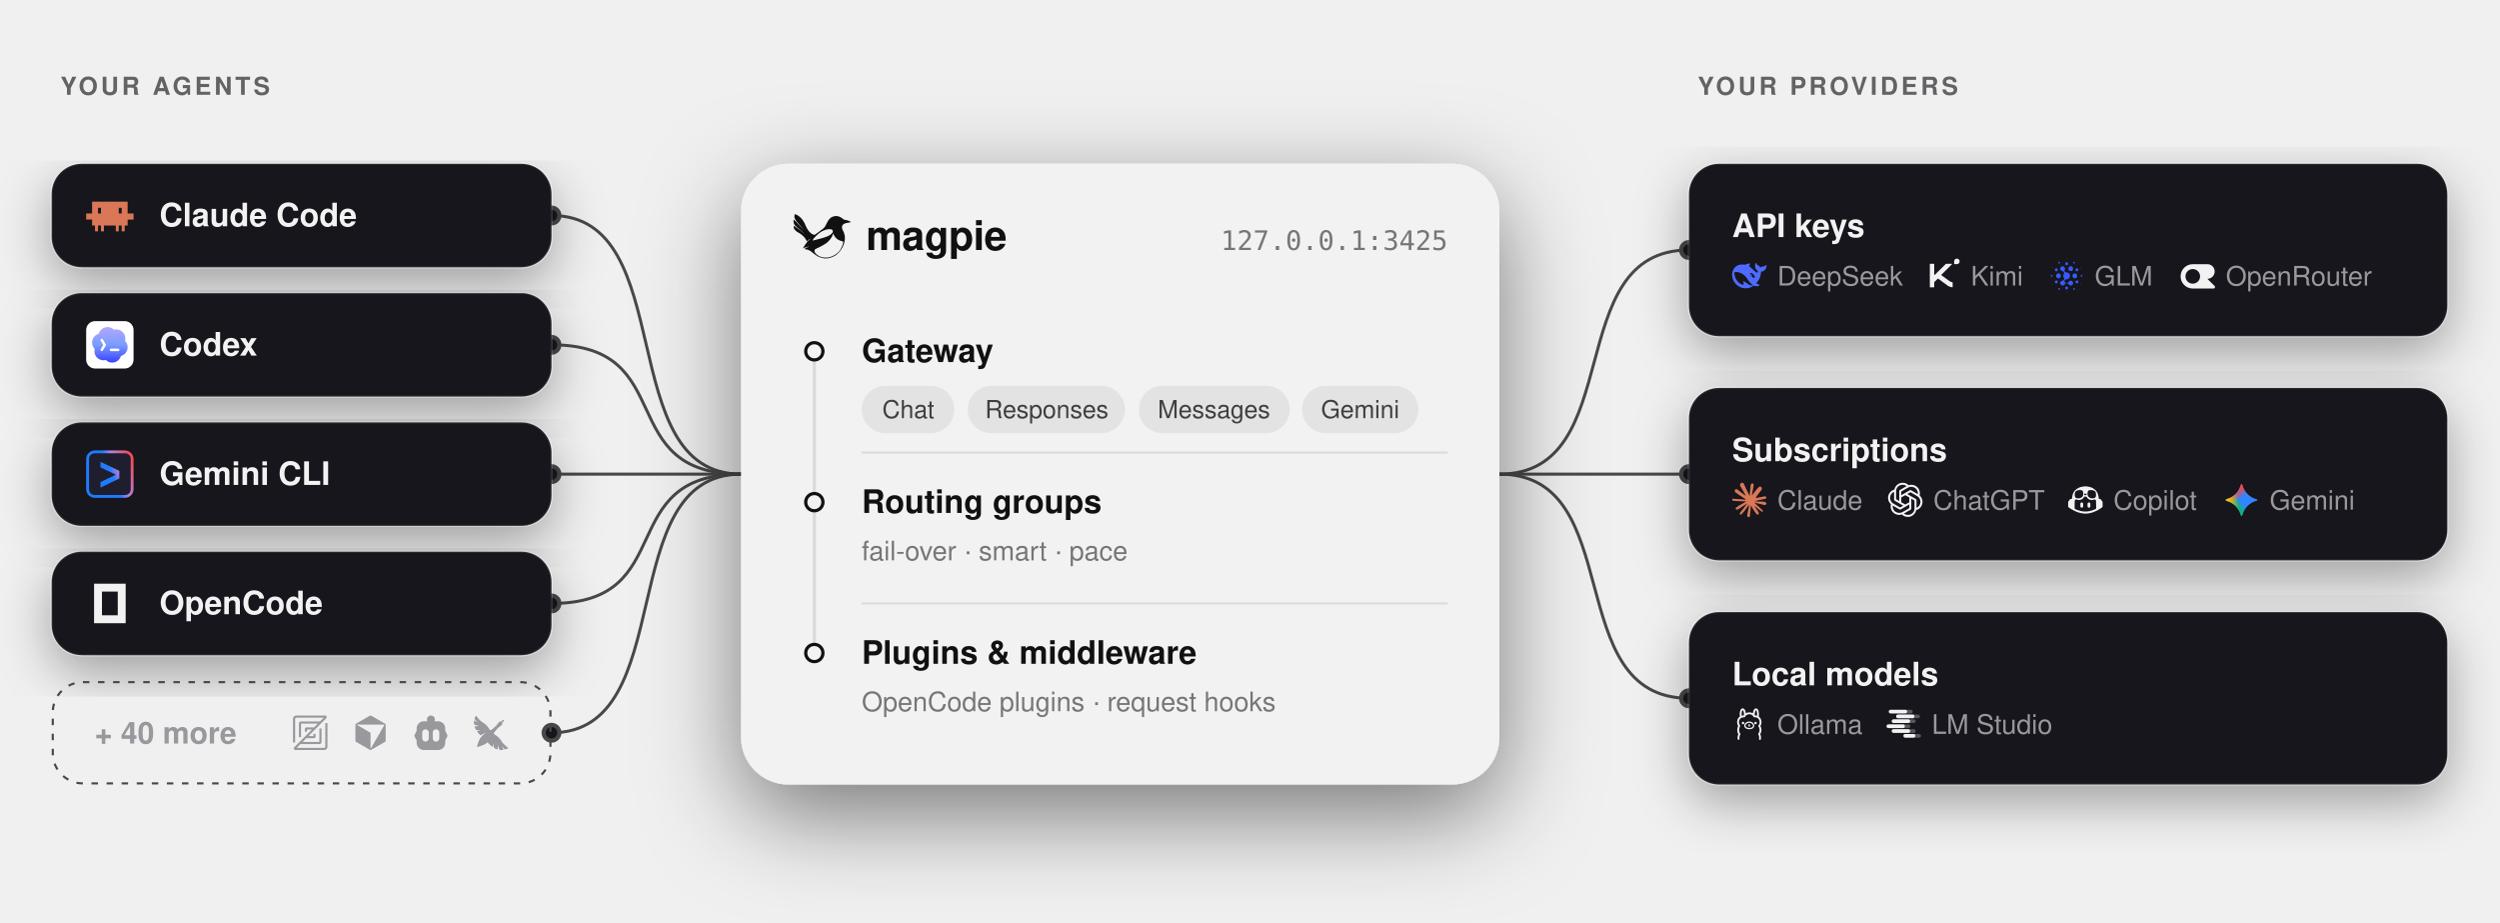
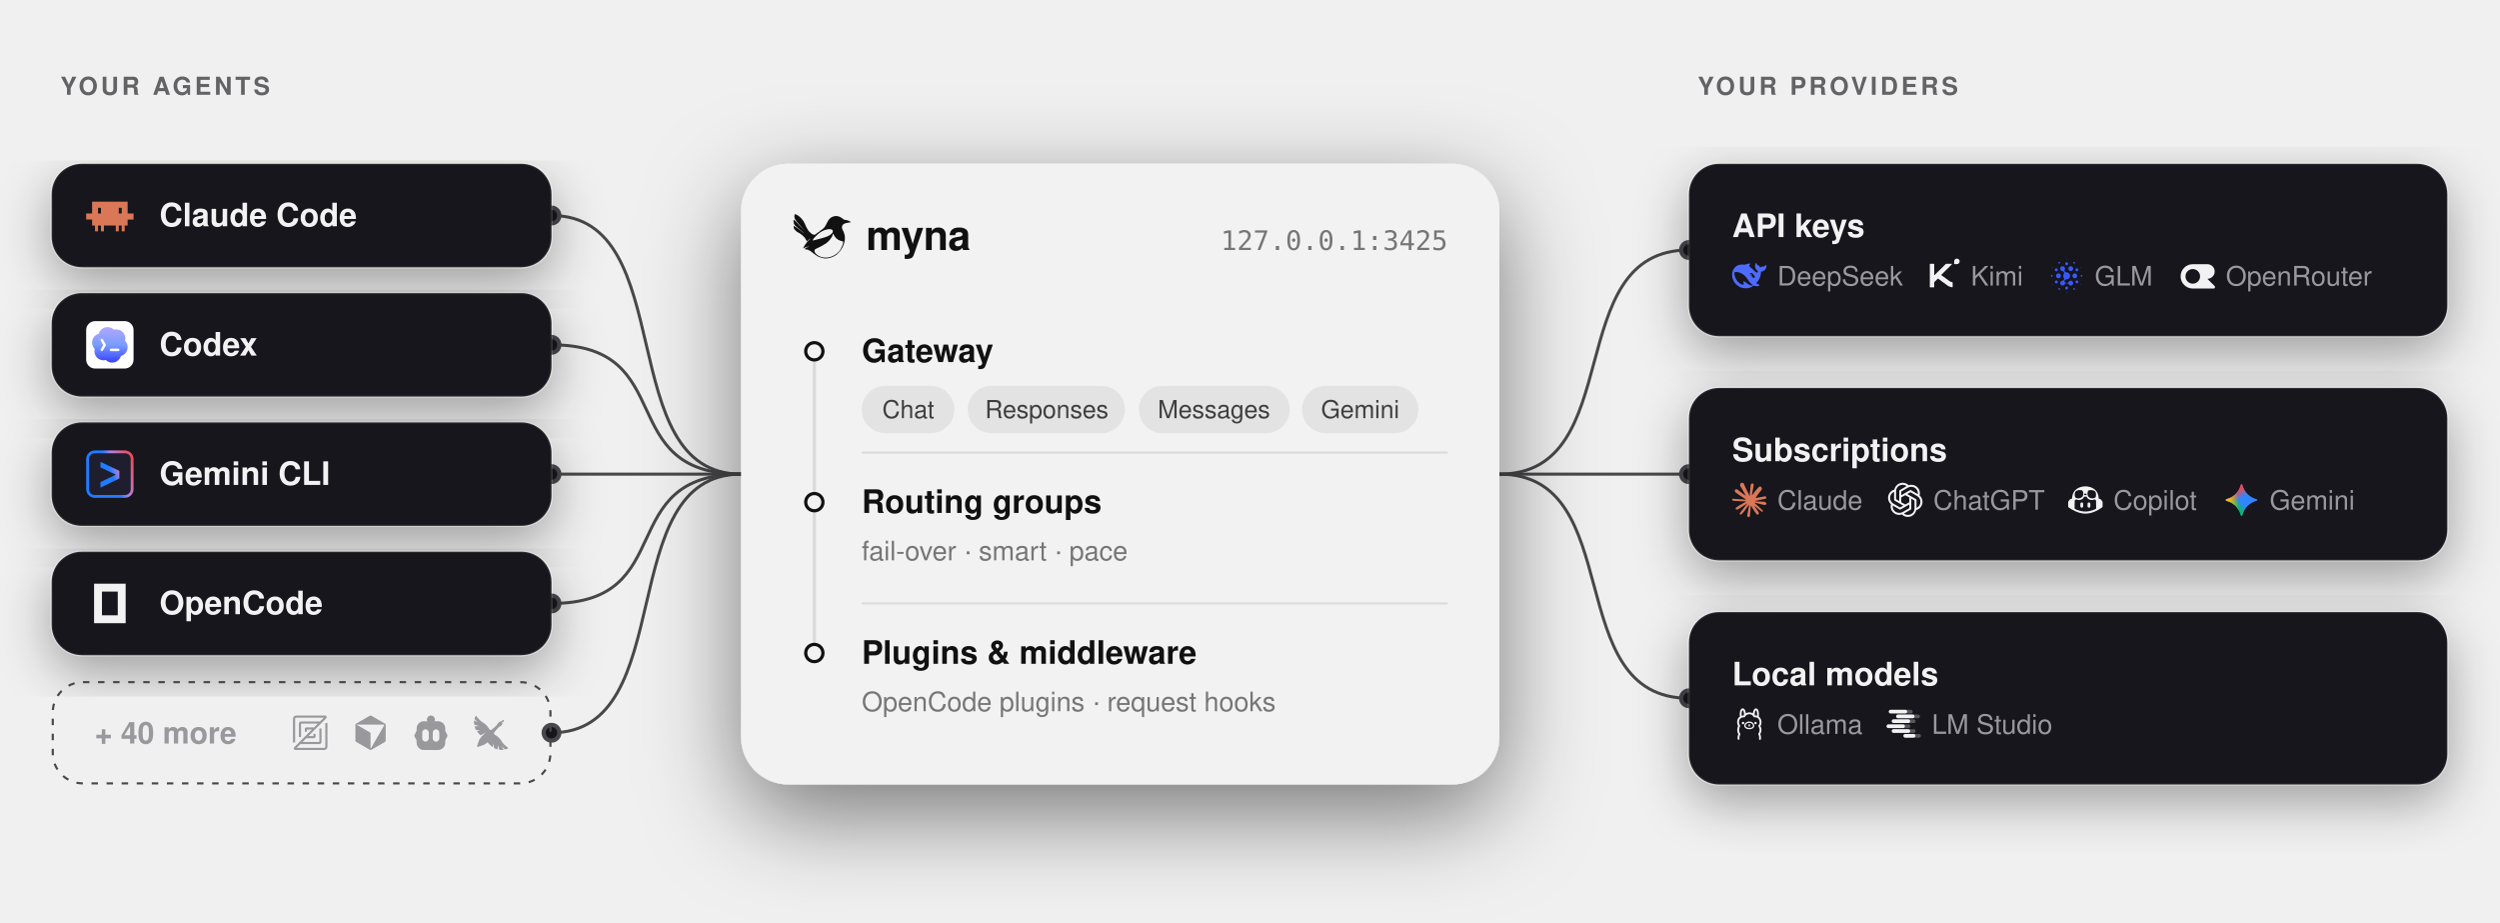
- <svg xmlns="http://www.w3.org/2000/svg" viewBox="0 0 1160 428" width="1160" height="428" role="img" aria-label="magpie: agents → gateway → providers">
+ <svg xmlns="http://www.w3.org/2000/svg" viewBox="0 0 1160 428" width="1160" height="428" role="img" aria-label="myna: agents → gateway → providers">
  <defs>
    <filter id="s" x="-20%" y="-20%" width="140%" height="160%">
      <feDropShadow dx="0" dy="8" stdDeviation="12" flood-color="#000" flood-opacity="0.35" />
    </filter>
    <filter id="h" x="-30%" y="-30%" width="160%" height="190%">
      <feDropShadow dx="0" dy="14" stdDeviation="22" flood-color="#000" flood-opacity="0.5" />
    </filter>
    <marker id="dot" viewBox="0 0 8 8" refX="4" refY="4" markerWidth="8" markerHeight="8">
      <circle cx="4" cy="4" r="2.6" fill="#16171a" stroke="#48484a" stroke-width="1.4" />
    </marker>
  </defs>
  <g font-family="-apple-system, BlinkMacSystemFont, &quot;SF Pro Text&quot;, &quot;Segoe UI&quot;, &quot;PingFang SC&quot;, &quot;Hiragino Sans GB&quot;, &quot;Microsoft YaHei&quot;, Helvetica, Arial, sans-serif">
    <text x="28" y="44" font-size="11.5" font-weight="600" letter-spacing="1.4" fill="#636366">YOUR AGENTS</text>
    <text x="788" y="44" font-size="11.5" font-weight="600" letter-spacing="1.4" fill="#636366">YOUR PROVIDERS</text>
    <g fill="none" stroke="#48484a" stroke-width="1.4" stroke-linecap="round">
      <path d="M256 100.0 C316 100.0 284 220.0 344 220.0" marker-start="url(#dot)" />
      <path d="M256 160.0 C316 160.0 284 220.0 344 220.0" marker-start="url(#dot)" />
      <path d="M256 220.0 C316 220.0 284 220.0 344 220.0" marker-start="url(#dot)" />
      <path d="M256 280.0 C316 280.0 284 220.0 344 220.0" marker-start="url(#dot)" />
      <path d="M256 340.0 C316 340.0 284 220.0 344 220.0" marker-start="url(#dot)" />
      <path d="M696 220.0 C756 220.0 724 116.0 784 116.0" marker-end="url(#dot)" />
      <path d="M696 220.0 C756 220.0 724 220.0 784 220.0" marker-end="url(#dot)" />
      <path d="M696 220.0 C756 220.0 724 324.0 784 324.0" marker-end="url(#dot)" />
    </g>
    <rect x="24" y="76" width="232" height="48" rx="14" fill="#16171a" stroke="rgba(255,255,255,0.09)" filter="url(#s)" />
    <svg x="40" y="89.0" width="22" height="22" color="#f2f2f3" viewBox="0 0 24 24">
      <path clip-rule="evenodd" d="M20.998 10.949H24v3.102h-3v3.028h-1.487V20H18v-2.921h-1.487V20H15v-2.921H9V20H7.488v-2.921H6V20H4.487v-2.921H3V14.05H0V10.95h3V5h17.998v5.949zM6 10.949h1.488V8.102H6v2.847zm10.51 0H18V8.102h-1.49v2.847z" fill="#D97757" fill-rule="evenodd" />
    </svg>
    <text x="74" y="105.0" font-size="15" font-weight="590" fill="#f2f2f3">Claude Code</text>
    <rect x="24" y="136" width="232" height="48" rx="14" fill="#16171a" stroke="rgba(255,255,255,0.09)" filter="url(#s)" />
    <svg x="40" y="149.0" width="22" height="22" color="#f2f2f3" viewBox="0 0 24 24">
      <path d="M19.503 0H4.496A4.496 4.496 0 000 4.496v15.007A4.496 4.496 0 004.496 24h15.007A4.496 4.496 0 0024 19.503V4.496A4.496 4.496 0 0019.503 0z" fill="#fff" />
      <path d="M9.064 3.344a4.578 4.578 0 012.285-.312c1 .115 1.891.54 2.673 1.275.01.01.024.017.037.021a.09.09 0 00.043 0 4.55 4.55 0 013.046.275l.047.022.116.057a4.581 4.581 0 012.188 2.399c.209.51.313 1.041.315 1.595a4.24 4.24 0 01-.134 1.223.123.123 0 00.03.115c.594.607.988 1.33 1.183 2.17.289 1.425-.007 2.71-.887 3.854l-.136.166a4.548 4.548 0 01-2.201 1.388.123.123 0 00-.081.076c-.191.551-.383 1.023-.74 1.494-.9 1.187-2.222 1.846-3.711 1.838-1.187-.006-2.239-.44-3.157-1.302a.107.107 0 00-.105-.024c-.388.125-.78.143-1.204.138a4.441 4.441 0 01-1.945-.466 4.544 4.544 0 01-1.61-1.335c-.152-.202-.303-.392-.414-.617a5.81 5.81 0 01-.37-.961 4.582 4.582 0 01-.014-2.298.124.124 0 00.006-.056.085.085 0 00-.027-.048 4.467 4.467 0 01-1.034-1.651 3.896 3.896 0 01-.251-1.192 5.189 5.189 0 01.141-1.6c.337-1.112.982-1.985 1.933-2.618.212-.141.413-.251.601-.33.215-.089.43-.164.646-.227a.098.098 0 00.065-.066 4.51 4.51 0 01.829-1.615 4.535 4.535 0 011.837-1.388zm3.482 10.565a.637.637 0 000 1.272h3.636a.637.637 0 100-1.272h-3.636zM8.462 9.23a.637.637 0 00-1.106.631l1.272 2.224-1.266 2.136a.636.636 0 101.095.649l1.454-2.455a.636.636 0 00.005-.64L8.462 9.23z" fill="url(#i20-lobe-icons-codex-_R_0_)" />
      <defs>
        <linearGradient gradientUnits="userSpaceOnUse" id="i20-lobe-icons-codex-_R_0_" x1="12" x2="12" y1="3" y2="21">
          <stop stop-color="#B1A7FF" />
          <stop offset=".5" stop-color="#7A9DFF" />
          <stop offset="1" stop-color="#3941FF" />
        </linearGradient>
      </defs>
    </svg>
    <text x="74" y="165.0" font-size="15" font-weight="590" fill="#f2f2f3">Codex</text>
    <rect x="24" y="196" width="232" height="48" rx="14" fill="#16171a" stroke="rgba(255,255,255,0.09)" filter="url(#s)" />
    <svg x="40" y="209.0" width="22" height="22" color="#f2f2f3" viewBox="0 0 24 24">
      <path d="M0 4.391A4.391 4.391 0 014.391 0h15.217A4.391 4.391 0 0124 4.391v15.217A4.391 4.391 0 0119.608 24H4.391A4.391 4.391 0 010 19.608V4.391z" fill="url(#i21-lobe-icons-gemini-cli-_R_0_)" />
      <path clip-rule="evenodd" d="M19.74 1.444a2.816 2.816 0 012.816 2.816v15.48a2.816 2.816 0 01-2.816 2.816H4.26a2.816 2.816 0 01-2.816-2.816V4.26A2.816 2.816 0 014.26 1.444h15.48zM7.236 8.564l7.752 3.728-7.752 3.727v2.802l9.557-4.596v-3.866L7.236 5.763v2.801z" fill="#1E1E2E" fill-rule="evenodd" />
      <defs>
        <linearGradient gradientUnits="userSpaceOnUse" id="i21-lobe-icons-gemini-cli-_R_0_" x1="24" x2="0" y1="6.587" y2="16.494">
          <stop stop-color="#EE4D5D" />
          <stop offset=".328" stop-color="#B381DD" />
          <stop offset=".476" stop-color="#207CFE" />
        </linearGradient>
      </defs>
    </svg>
    <text x="74" y="225.0" font-size="15" font-weight="590" fill="#f2f2f3">Gemini CLI</text>
    <rect x="24" y="256" width="232" height="48" rx="14" fill="#16171a" stroke="rgba(255,255,255,0.09)" filter="url(#s)" />
    <svg x="40" y="269.0" width="22" height="22" color="#f2f2f3" fill="currentColor" fill-rule="evenodd" viewBox="0 0 24 24">
      <path d="M16 6H8v12h8V6zm4 16H4V2h16v20z" />
    </svg>
    <text x="74" y="285.0" font-size="15" font-weight="590" fill="#f2f2f3">OpenCode</text>
    <rect x="24.5" y="316.5" width="231" height="47" rx="14" fill="none" stroke="#48484a" stroke-dasharray="3 4" />
    <text x="44" y="345.0" font-size="14" font-weight="590" fill="#98989d">+ 40 more</text>
    <svg x="220" y="332.0" width="16" height="16" color="#98989d" fill="currentColor" fill-rule="evenodd" viewBox="0 0 24 24">
      <path d="M21.595 23.61c1.167-.254 2.405-.944 2.405-.944l-2.167-1.784a12.124 12.124 0 01-2.695-3.131 12.127 12.127 0 00-3.97-4.049l-.794-.462a1.115 1.115 0 01-.488-.815.844.844 0 01.154-.575c.413-.582 2.548-3.115 2.94-3.44.503-.416 1.065-.762 1.586-1.159.074-.056.148-.112.221-.17.003-.002.007-.004.009-.007.167-.131.325-.272.45-.438.453-.524.563-.988.59-1.193-.061-.197-.244-.639-.753-1.148.319.02.705.272 1.056.569.235-.376.481-.773.727-1.171.165-.266-.08-.465-.086-.471h-.001V3.22c-.007-.007-.206-.25-.471-.086-.567.35-1.134.702-1.639 1.021 0 0-.597-.012-1.305.599a2.464 2.464 0 00-.438.45l-.007.009c-.058.072-.114.147-.17.221-.397.521-.743 1.083-1.16 1.587-.323.391-2.857 2.526-3.44 2.94a.842.842 0 01-.574.153 1.115 1.115 0 01-.815-.488l-.462-.794a12.123 12.123 0 00-4.049-3.97 12.133 12.133 0 01-3.13-2.695L1.332 0S.643 1.238.39 2.405c.352.428 1.27 1.49 2.34 2.302C1.58 4.167.73 3.75.06 3.4c-.103.765-.063 1.92.043 2.816.726.317 1.961.806 3.219 1.066-1.006.236-2.11.278-2.961.262.15.554.358 1.119.64 1.688.119.263.25.52.39.77.452.125 2.222.383 3.164.171l-2.51.897a27.776 27.776 0 002.544 2.726c2.031-1.092 2.494-1.241 4.018-2.238-2.467 2.008-3.108 2.828-3.8 3.67l-.483.678c-.25.351-.469.725-.65 1.117-.61 1.31-1.47 4.1-1.47 4.1-.154.486.202.842.674.674 0 0 2.79-.861 4.1-1.47.392-.182.766-.4 1.118-.65l.677-.483c.227-.187.453-.37.701-.586 0 0 1.705 2.02 3.458 3.349l.896-2.511c-.211.942.046 2.712.17 3.163.252.142.509.272.772.392.569.28 1.134.49 1.688.64-.016-.853.026-1.956.261-2.962.26 1.258.75 2.493 1.067 3.219.895.106 2.051.146 2.816.043a73.87 73.87 0 01-1.308-2.67c.811 1.07 1.874 1.988 2.302 2.34h-.001z" />
    </svg>
    <svg x="192" y="332.0" width="16" height="16" color="#98989d" fill="currentColor" fill-rule="evenodd" viewBox="0 0 24 24">
      <path d="M17.035 3.991c2.75 0 4.98 2.24 4.98 5.003v1.667l1.45 2.896a1.01 1.01 0 01-.002.909l-1.448 2.864v1.668c0 2.762-2.23 5.002-4.98 5.002H7.074c-2.751 0-4.98-2.24-4.98-5.002V17.33l-1.48-2.855a1.01 1.01 0 01-.003-.927l1.482-2.887V8.994c0-2.763 2.23-5.003 4.98-5.003h9.962zM8.265 9.6a2.274 2.274 0 00-2.274 2.274v4.042a2.274 2.274 0 004.547 0v-4.042A2.274 2.274 0 008.265 9.6zm7.326 0a2.274 2.274 0 00-2.274 2.274v4.042a2.274 2.274 0 104.548 0v-4.042A2.274 2.274 0 0015.59 9.6z" />
      <path d="M12.054 5.558a2.779 2.779 0 100-5.558 2.779 2.779 0 000 5.558z" />
    </svg>
    <svg x="164" y="332.0" width="16" height="16" color="#98989d" fill="currentColor" fill-rule="evenodd" viewBox="0 0 24 24">
      <path d="M22.106 5.68L12.5.135a.998.998 0 00-.998 0L1.893 5.68a.84.84 0 00-.419.726v11.186c0 .3.16.577.42.727l9.607 5.547a.999.999 0 00.998 0l9.608-5.547a.84.84 0 00.42-.727V6.407a.84.84 0 00-.42-.726zm-.603 1.176L12.228 22.92c-.063.108-.228.064-.228-.061V12.34a.59.59 0 00-.295-.51l-9.11-5.26c-.107-.062-.063-.228.062-.228h18.55c.264 0 .428.286.296.514z" />
    </svg>
    <svg x="136" y="332.0" width="16" height="16" color="#98989d" fill="currentColor" fill-rule="evenodd" viewBox="0 0 96 96">
      <path clip-rule="evenodd" d="M9 6C7.343 6 6 7.343 6 9V75H0V9C0 4.029 4.029 0 9 0H89.379C93.388 0 95.395 4.847 92.561 7.682L43.055 57.188H57V51H63V58.688C63 61.173 60.985 63.188 58.5 63.188H37.055L26.743 73.5H73.5V36H79.5V73.5C79.5 76.814 76.814 79.5 73.5 79.5H20.743L10.243 90H87C88.657 90 90 88.657 90 87V21H96V87C96 91.971 91.971 96 87 96H6.621C2.612 96 0.605 91.153 3.439 88.318L52.757 39H39V45H33V37.5C33 35.015 35.015 33 37.5 33H58.757L69.257 22.5H22.5V60H16.5V22.5C16.5 19.186 19.186 16.5 22.5 16.5H75.257L85.757 6H9Z" />
    </svg>
    <rect x="784" y="76" width="352" height="80" rx="14" fill="#16171a" stroke="rgba(255,255,255,0.09)" filter="url(#s)" />
    <text x="804" y="110" font-size="15" font-weight="590" fill="#f2f2f3">API keys</text>
    <svg x="804" y="120" width="16" height="16" color="#f2f2f3" viewBox="0 0 24 24">
      <path d="M23.748 4.482c-.254-.124-.364.113-.512.234-.051.039-.094.09-.137.136-.372.397-.806.657-1.373.626-.829-.046-1.537.214-2.163.848-.133-.782-.575-1.248-1.247-1.548-.352-.156-.708-.311-.955-.65-.172-.241-.219-.51-.305-.774-.055-.16-.11-.323-.293-.35-.2-.031-.278.136-.356.276-.313.572-.434 1.202-.422 1.84.027 1.436.633 2.58 1.838 3.393.137.093.172.187.129.323-.082.28-.18.552-.266.833-.055.179-.137.217-.329.14a5.526 5.526 0 01-1.736-1.18c-.857-.828-1.631-1.742-2.597-2.458a11.365 11.365 0 00-.689-.471c-.985-.957.13-1.743.388-1.836.27-.098.093-.432-.779-.428-.872.004-1.67.295-2.687.684a3.055 3.055 0 01-.465.137 9.597 9.597 0 00-2.883-.102c-1.885.21-3.39 1.102-4.497 2.623C.082 8.606-.231 10.684.152 12.85c.403 2.284 1.569 4.175 3.36 5.653 1.858 1.533 3.997 2.284 6.438 2.14 1.482-.085 3.133-.284 4.994-1.86.47.234.962.327 1.78.397.63.059 1.236-.03 1.705-.128.735-.156.684-.837.419-.961-2.155-1.004-1.682-.595-2.113-.926 1.096-1.296 2.746-2.642 3.392-7.003.05-.347.007-.565 0-.845-.004-.17.035-.237.23-.256a4.173 4.173 0 001.545-.475c1.396-.763 1.96-2.015 2.093-3.517.02-.23-.004-.467-.247-.588zM11.581 18c-2.089-1.642-3.102-2.183-3.52-2.16-.392.024-.321.471-.235.763.09.288.207.486.371.739.114.167.192.416-.113.603-.673.416-1.842-.14-1.897-.167-1.361-.802-2.5-1.86-3.301-3.307-.774-1.393-1.224-2.887-1.298-4.482-.02-.386.093-.522.477-.592a4.696 4.696 0 011.529-.039c2.132.312 3.946 1.265 5.468 2.774.868.86 1.525 1.887 2.202 2.891.72 1.066 1.494 2.082 2.48 2.914.348.292.625.514.891.677-.802.09-2.14.11-3.054-.614zm1-6.44a.306.306 0 01.415-.287.302.302 0 01.2.288.306.306 0 01-.31.307.303.303 0 01-.304-.308zm3.11 1.596c-.2.081-.399.151-.59.16a1.245 1.245 0 01-.798-.254c-.274-.23-.47-.358-.552-.758a1.73 1.73 0 01.016-.588c.07-.327-.008-.537-.239-.727-.187-.156-.426-.199-.688-.199a.559.559 0 01-.254-.078c-.11-.054-.2-.19-.114-.358.028-.054.16-.186.192-.21.356-.202.767-.136 1.146.016.352.144.618.408 1.001.782.391.451.462.576.685.914.176.265.336.537.445.848.067.195-.019.354-.25.452z" fill="#4D6BFE" />
    </svg>
    <text x="825" y="132.5" font-size="12.5" fill="#98989d">DeepSeek</text>
    <svg x="893.8" y="120" width="16" height="16" color="#f2f2f3" fill="currentColor" fill-rule="evenodd" viewBox="0 0 24 24">
      <path d="M21.846 0a1.923 1.923 0 110 3.846H20.15a.226.226 0 01-.227-.226V1.923C19.923.861 20.784 0 21.846 0z" />
      <path d="M11.065 11.199l7.257-7.2c.137-.136.06-.41-.116-.41H14.3a.164.164 0 00-.117.051l-7.82 7.756c-.122.12-.302.013-.302-.179V3.82c0-.127-.083-.23-.185-.23H3.186c-.103 0-.186.103-.186.23V19.77c0 .128.083.23.186.23h2.69c.103 0 .186-.102.186-.23v-3.25c0-.069.025-.135.069-.178l2.424-2.406a.158.158 0 01.205-.023l6.484 4.772a7.677 7.677 0 003.453 1.283c.108.012.2-.095.2-.23v-3.06c0-.117-.07-.212-.164-.227a5.028 5.028 0 01-2.027-.807l-5.613-4.064c-.117-.078-.132-.279-.028-.381z" />
    </svg>
    <text x="914.8" y="132.5" font-size="12.5" fill="#98989d">Kimi</text>
    <svg x="951.3" y="120" width="16" height="16" color="#f2f2f3" viewBox="0 0 24 24">
      <path d="M11.991 23.503a.24.24 0 00-.244.248.24.24 0 00.244.249.24.24 0 00.245-.249.24.24 0 00-.22-.247l-.025-.001zM9.671 5.365a1.697 1.697 0 011.099 2.132l-.071.172-.016.04-.018.054c-.07.16-.104.32-.104.498-.035.71.47 1.279 1.186 1.314h.366c1.309.053 2.338 1.173 2.286 2.523-.052 1.332-1.152 2.38-2.478 2.327h-.174c-.715.018-1.274.64-1.239 1.368 0 .124.018.23.053.337.209.373.54.658.96.8.75.23 1.517-.125 1.9-.782l.018-.035c.402-.64 1.17-.96 1.92-.711.854.284 1.378 1.226 1.099 2.167a1.661 1.661 0 01-2.077 1.102 1.711 1.711 0 01-.907-.711l-.017-.035c-.2-.323-.463-.58-.851-.711l-.056-.018a1.646 1.646 0 00-1.954.746 1.66 1.66 0 01-1.065.764 1.677 1.677 0 01-1.989-1.279c-.209-.906.332-1.83 1.257-2.043a1.51 1.51 0 01.296-.035h.018c.68-.071 1.151-.622 1.116-1.333a1.307 1.307 0 00-.227-.693 2.515 2.515 0 01-.366-1.403 2.39 2.39 0 01.366-1.208c.14-.195.21-.444.227-.693.018-.71-.506-1.261-1.186-1.332l-.07-.018a1.43 1.43 0 01-.299-.07l-.05-.019a1.7 1.7 0 01-1.047-2.114 1.68 1.68 0 012.094-1.101zm-5.575 10.11c.26-.264.639-.367.994-.27.355.096.633.379.728.74.095.362-.007.748-.267 1.013-.402.41-1.053.41-1.455 0a1.062 1.062 0 010-1.482zm14.845-.294c.359-.09.738.024.992.297.254.274.344.665.237 1.025-.107.36-.396.634-.756.718-.551.128-1.1-.22-1.23-.781a1.05 1.05 0 01.757-1.26zm-.064-4.39c.314.32.49.753.49 1.206 0 .452-.176.886-.49 1.206-.315.32-.74.5-1.185.5-.444 0-.87-.18-1.184-.5a1.727 1.727 0 010-2.412 1.654 1.654 0 012.369 0zm-11.243.163c.364.484.447 1.128.218 1.691a1.665 1.665 0 01-2.188.923c-.855-.36-1.26-1.358-.907-2.228a1.68 1.68 0 011.33-1.038c.593-.08 1.183.169 1.547.652zm11.545-4.221c.368 0 .708.2.892.524.184.324.184.724 0 1.048a1.026 1.026 0 01-.892.524c-.568 0-1.03-.47-1.03-1.048 0-.579.462-1.048 1.03-1.048zm-14.358 0c.368 0 .707.2.891.524.184.324.184.724 0 1.048a1.026 1.026 0 01-.891.524c-.569 0-1.03-.47-1.03-1.048 0-.579.461-1.048 1.03-1.048zm10.031-1.475c.925 0 1.675.764 1.675 1.706s-.75 1.705-1.675 1.705-1.674-.763-1.674-1.705c0-.942.75-1.706 1.674-1.706zm-2.626-.684c.362-.082.653-.356.761-.718a1.062 1.062 0 00-.238-1.028 1.017 1.017 0 00-.996-.294c-.547.14-.881.7-.752 1.257.13.558.675.907 1.225.783zm0 16.876c.359-.087.644-.36.75-.72a1.062 1.062 0 00-.237-1.019 1.018 1.018 0 00-.985-.301 1.037 1.037 0 00-.762.717c-.108.361-.017.754.239 1.028.245.263.606.377.953.305l.043-.01zM17.19 3.5a.631.631 0 00.628-.64c0-.355-.279-.64-.628-.64a.631.631 0 00-.628.64c0 .355.28.64.628.64zm-10.38 0a.631.631 0 00.628-.64c0-.355-.28-.64-.628-.64a.631.631 0 00-.628.64c0 .355.279.64.628.64zm-5.182 7.852a.631.631 0 00-.628.64c0 .354.28.639.628.639a.63.63 0 00.627-.606l.001-.034a.62.62 0 00-.628-.64zm5.182 9.13a.631.631 0 00-.628.64c0 .355.279.64.628.64a.631.631 0 00.628-.64c0-.355-.28-.64-.628-.64zm10.38.018a.631.631 0 00-.628.64c0 .355.28.64.628.64a.631.631 0 00.628-.64c0-.355-.279-.64-.628-.64zm5.182-9.148a.631.631 0 00-.628.64c0 .354.279.639.628.639a.631.631 0 00.628-.64c0-.355-.28-.64-.628-.64zm-.384-4.992a.24.24 0 00.244-.249.24.24 0 00-.244-.249.24.24 0 00-.244.249c0 .142.122.249.244.249zM11.991.497a.24.24 0 00.245-.248A.24.24 0 0011.99 0a.24.24 0 00-.244.249c0 .133.108.236.223.247l.021.001zM2.011 6.36a.24.24 0 00.245-.249.24.24 0 00-.244-.249.24.24 0 00-.244.249.24.24 0 00.244.249zm0 11.263a.24.24 0 00-.243.248.24.24 0 00.244.249.24.24 0 00.244-.249.252.252 0 00-.244-.248zm19.995-.018a.24.24 0 00-.245.248.24.24 0 00.245.25.24.24 0 00.244-.25.252.252 0 00-.244-.248z" fill="#3859FF" fill-rule="nonzero" />
    </svg>
    <text x="972.3" y="132.5" font-size="12.5" fill="#98989d">GLM</text>
    <svg x="1012.2" y="120" width="16" height="16" color="#f2f2f3" fill="currentColor" fill-rule="evenodd" viewBox="0 0 24 24">
      <path d="M18.654 3.87a5.087 5.087 0 110 10.174L23.7 19.09c.64.641.187 1.737-.72 1.737H8.48a8.479 8.479 0 010-16.958h10.175zM8.479 7.26a5.087 5.087 0 100 10.176 5.087 5.087 0 000-10.175z" />
    </svg>
    <text x="1033.2" y="132.5" font-size="12.5" fill="#98989d">OpenRouter</text>
    <rect x="784" y="180" width="352" height="80" rx="14" fill="#16171a" stroke="rgba(255,255,255,0.09)" filter="url(#s)" />
    <text x="804" y="214" font-size="15" font-weight="590" fill="#f2f2f3">Subscriptions</text>
    <svg x="804" y="224" width="16" height="16" color="#f2f2f3" viewBox="0 0 24 24">
      <path d="M4.709 15.955l4.72-2.647.08-.23-.08-.128H9.2l-.79-.048-2.698-.073-2.339-.097-2.266-.122-.571-.121L0 11.784l.055-.352.48-.321.686.06 1.52.103 2.278.158 1.652.097 2.449.255h.389l.055-.157-.134-.098-.103-.097-2.358-1.596-2.552-1.688-1.336-.972-.724-.491-.364-.462-.158-1.008.656-.722.881.06.225.061.893.686 1.908 1.476 2.491 1.833.365.304.145-.103.019-.073-.164-.274-1.355-2.446-1.446-2.49-.644-1.032-.17-.619a2.97 2.97 0 01-.104-.729L6.283.134 6.696 0l.996.134.42.364.62 1.414 1.002 2.229 1.555 3.03.456.898.243.832.091.255h.158V9.01l.128-1.706.237-2.095.23-2.695.08-.76.376-.91.747-.492.584.28.48.685-.067.444-.286 1.851-.559 2.903-.364 1.942h.212l.243-.242.985-1.306 1.652-2.064.73-.82.85-.904.547-.431h1.033l.76 1.129-.34 1.166-1.064 1.347-.881 1.142-1.264 1.7-.79 1.36.073.11.188-.02 2.856-.606 1.543-.28 1.841-.315.833.388.091.395-.328.807-1.969.486-2.309.462-3.439.813-.042.03.049.061 1.549.146.662.036h1.622l3.02.225.79.522.474.638-.079.485-1.215.62-1.64-.389-3.829-.91-1.312-.329h-.182v.11l1.093 1.068 2.006 1.81 2.509 2.33.127.578-.322.455-.34-.049-2.205-1.657-.851-.747-1.926-1.62h-.128v.17l.444.649 2.345 3.521.122 1.08-.17.353-.608.213-.668-.122-1.374-1.925-1.415-2.167-1.143-1.943-.14.08-.674 7.254-.316.37-.729.28-.607-.461-.322-.747.322-1.476.389-1.924.315-1.53.286-1.9.17-.632-.012-.042-.14.018-1.434 1.967-2.18 2.945-1.726 1.845-.414.164-.717-.37.067-.662.401-.589 2.388-3.036 1.44-1.882.93-1.086-.006-.158h-.055L4.132 18.56l-1.13.146-.487-.456.061-.746.231-.243 1.908-1.312-.006.006z" fill="#D97757" fill-rule="nonzero" />
    </svg>
    <text x="825" y="236.5" font-size="12.5" fill="#98989d">Claude</text>
    <svg x="876.4" y="224" width="16" height="16" color="#f2f2f3" fill="currentColor" fill-rule="evenodd" viewBox="0 0 24 24">
      <path d="M9.205 8.658v-2.26c0-.19.072-.333.238-.428l4.543-2.616c.619-.357 1.356-.523 2.117-.523 2.854 0 4.662 2.212 4.662 4.566 0 .167 0 .357-.024.547l-4.71-2.759a.797.797 0 00-.856 0l-5.97 3.473zm10.609 8.8V12.06c0-.333-.143-.57-.429-.737l-5.97-3.473 1.95-1.118a.433.433 0 01.476 0l4.543 2.617c1.309.76 2.189 2.378 2.189 3.948 0 1.808-1.07 3.473-2.76 4.163zM7.802 12.703l-1.95-1.142c-.167-.095-.239-.238-.239-.428V5.899c0-2.545 1.95-4.472 4.591-4.472 1 0 1.927.333 2.712.928L8.23 5.067c-.285.166-.428.404-.428.737v6.898zM12 15.128l-2.795-1.57v-3.33L12 8.658l2.795 1.57v3.33L12 15.128zm1.796 7.23c-1 0-1.927-.332-2.712-.927l4.686-2.712c.285-.166.428-.404.428-.737v-6.898l1.974 1.142c.167.095.238.238.238.428v5.233c0 2.545-1.974 4.472-4.614 4.472zm-5.637-5.303l-4.544-2.617c-1.308-.761-2.188-2.378-2.188-3.948A4.482 4.482 0 014.21 6.327v5.423c0 .333.143.571.428.738l5.947 3.449-1.95 1.118a.432.432 0 01-.476 0zm-.262 3.9c-2.688 0-4.662-2.021-4.662-4.519 0-.19.024-.38.047-.57l4.686 2.71c.286.167.571.167.856 0l5.97-3.448v2.26c0 .19-.07.333-.237.428l-4.543 2.616c-.619.357-1.356.523-2.117.523zm5.899 2.83a5.947 5.947 0 005.827-4.756C22.287 18.339 24 15.84 24 13.296c0-1.665-.713-3.282-1.998-4.448.119-.5.19-.999.19-1.498 0-3.401-2.759-5.947-5.946-5.947-.642 0-1.26.095-1.88.31A5.962 5.962 0 0010.205 0a5.947 5.947 0 00-5.827 4.757C1.713 5.447 0 7.945 0 10.49c0 1.666.713 3.283 1.998 4.448-.119.5-.19 1-.19 1.499 0 3.401 2.759 5.946 5.946 5.946.642 0 1.26-.095 1.88-.309a5.96 5.96 0 004.162 1.713z" />
    </svg>
    <text x="897.4" y="236.5" font-size="12.5" fill="#98989d">ChatGPT</text>
    <svg x="960.0" y="224" width="16" height="16" color="#f2f2f3" fill="currentColor" fill-rule="evenodd" viewBox="0 0 24 24">
      <path d="M19.245 5.364c1.322 1.36 1.877 3.216 2.11 5.817.622 0 1.2.135 1.592.654l.73.964c.21.278.323.61.323.955v2.62c0 .339-.173.669-.453.868C20.239 19.602 16.157 21.5 12 21.5c-4.6 0-9.205-2.583-11.547-4.258-.28-.2-.452-.53-.453-.868v-2.62c0-.345.113-.679.321-.956l.73-.963c.392-.517.974-.654 1.593-.654l.029-.297c.25-2.446.81-4.213 2.082-5.52 2.461-2.54 5.71-2.851 7.146-2.864h.198c1.436.013 4.685.323 7.146 2.864zm-7.244 4.328c-.284 0-.613.016-.962.05-.123.447-.305.85-.57 1.108-1.05 1.023-2.316 1.18-2.994 1.18-.638 0-1.306-.13-1.851-.464-.516.165-1.012.403-1.044.996a65.882 65.882 0 00-.063 2.884l-.002.48c-.002.563-.005 1.126-.013 1.69.002.326.204.63.51.765 2.482 1.102 4.83 1.657 6.99 1.657 2.156 0 4.504-.555 6.985-1.657a.854.854 0 00.51-.766c.03-1.682.006-3.372-.076-5.053-.031-.596-.528-.83-1.046-.996-.546.333-1.212.464-1.85.464-.677 0-1.942-.157-2.993-1.18-.266-.258-.447-.661-.57-1.108-.32-.032-.64-.049-.96-.05zm-2.525 4.013c.539 0 .976.426.976.95v1.753c0 .525-.437.95-.976.95a.964.964 0 01-.976-.95v-1.752c0-.525.437-.951.976-.951zm5 0c.539 0 .976.426.976.95v1.753c0 .525-.437.95-.976.95a.964.964 0 01-.976-.95v-1.752c0-.525.437-.951.976-.951zM7.635 5.087c-1.05.102-1.935.438-2.385.906-.975 1.037-.765 3.668-.21 4.224.405.394 1.17.657 1.995.657h.09c.649-.013 1.785-.176 2.73-1.11.435-.41.705-1.433.675-2.47-.03-.834-.27-1.52-.63-1.813-.39-.336-1.275-.482-2.265-.394zm6.465.394c-.36.292-.6.98-.63 1.813-.03 1.037.24 2.06.675 2.47.968.957 2.136 1.104 2.776 1.11h.044c.825 0 1.59-.263 1.995-.657.555-.556.765-3.187-.21-4.224-.45-.468-1.335-.804-2.385-.906-.99-.088-1.875.058-2.265.394zM12 7.615c-.24 0-.525.015-.84.044.03.16.045.336.06.526l-.001.159a2.94 2.94 0 01-.014.25c.225-.022.425-.027.612-.028h.366c.187 0 .387.006.612.028-.015-.146-.015-.277-.015-.409.015-.19.03-.365.06-.526a9.29 9.29 0 00-.84-.044z" />
    </svg>
    <text x="981.0" y="236.5" font-size="12.5" fill="#98989d">Copilot</text>
    <svg x="1032.5" y="224" width="16" height="16" color="#f2f2f3" viewBox="0 0 24 24">
      <path d="M20.616 10.835a14.147 14.147 0 01-4.45-3.001 14.111 14.111 0 01-3.678-6.452.503.503 0 00-.975 0 14.134 14.134 0 01-3.679 6.452 14.155 14.155 0 01-4.45 3.001c-.65.28-1.318.505-2.002.678a.502.502 0 000 .975c.684.172 1.35.397 2.002.677a14.147 14.147 0 014.45 3.001 14.112 14.112 0 013.679 6.453.502.502 0 00.975 0c.172-.685.397-1.351.677-2.003a14.145 14.145 0 013.001-4.45 14.113 14.113 0 016.453-3.678.503.503 0 000-.975 13.245 13.245 0 01-2.003-.678z" fill="#3186FF" />
      <path d="M20.616 10.835a14.147 14.147 0 01-4.45-3.001 14.111 14.111 0 01-3.678-6.452.503.503 0 00-.975 0 14.134 14.134 0 01-3.679 6.452 14.155 14.155 0 01-4.45 3.001c-.65.28-1.318.505-2.002.678a.502.502 0 000 .975c.684.172 1.35.397 2.002.677a14.147 14.147 0 014.45 3.001 14.112 14.112 0 013.679 6.453.502.502 0 00.975 0c.172-.685.397-1.351.677-2.003a14.145 14.145 0 013.001-4.45 14.113 14.113 0 016.453-3.678.503.503 0 000-.975 13.245 13.245 0 01-2.003-.678z" fill="url(#i34-lobe-icons-gemini-0-_R_0_)" />
      <path d="M20.616 10.835a14.147 14.147 0 01-4.45-3.001 14.111 14.111 0 01-3.678-6.452.503.503 0 00-.975 0 14.134 14.134 0 01-3.679 6.452 14.155 14.155 0 01-4.45 3.001c-.65.28-1.318.505-2.002.678a.502.502 0 000 .975c.684.172 1.35.397 2.002.677a14.147 14.147 0 014.45 3.001 14.112 14.112 0 013.679 6.453.502.502 0 00.975 0c.172-.685.397-1.351.677-2.003a14.145 14.145 0 013.001-4.45 14.113 14.113 0 016.453-3.678.503.503 0 000-.975 13.245 13.245 0 01-2.003-.678z" fill="url(#i34-lobe-icons-gemini-1-_R_0_)" />
      <path d="M20.616 10.835a14.147 14.147 0 01-4.45-3.001 14.111 14.111 0 01-3.678-6.452.503.503 0 00-.975 0 14.134 14.134 0 01-3.679 6.452 14.155 14.155 0 01-4.45 3.001c-.65.28-1.318.505-2.002.678a.502.502 0 000 .975c.684.172 1.35.397 2.002.677a14.147 14.147 0 014.45 3.001 14.112 14.112 0 013.679 6.453.502.502 0 00.975 0c.172-.685.397-1.351.677-2.003a14.145 14.145 0 013.001-4.45 14.113 14.113 0 016.453-3.678.503.503 0 000-.975 13.245 13.245 0 01-2.003-.678z" fill="url(#i34-lobe-icons-gemini-2-_R_0_)" />
      <defs>
        <linearGradient gradientUnits="userSpaceOnUse" id="i34-lobe-icons-gemini-0-_R_0_" x1="7" x2="11" y1="15.5" y2="12">
          <stop stop-color="#08B962" />
          <stop offset="1" stop-color="#08B962" stop-opacity="0" />
        </linearGradient>
        <linearGradient gradientUnits="userSpaceOnUse" id="i34-lobe-icons-gemini-1-_R_0_" x1="8" x2="11.5" y1="5.5" y2="11">
          <stop stop-color="#F94543" />
          <stop offset="1" stop-color="#F94543" stop-opacity="0" />
        </linearGradient>
        <linearGradient gradientUnits="userSpaceOnUse" id="i34-lobe-icons-gemini-2-_R_0_" x1="3.5" x2="17.5" y1="13.5" y2="12">
          <stop stop-color="#FABC12" />
          <stop offset=".46" stop-color="#FABC12" stop-opacity="0" />
        </linearGradient>
      </defs>
    </svg>
    <text x="1053.5" y="236.5" font-size="12.5" fill="#98989d">Gemini</text>
    <rect x="784" y="284" width="352" height="80" rx="14" fill="#16171a" stroke="rgba(255,255,255,0.09)" filter="url(#s)" />
    <text x="804" y="318" font-size="15" font-weight="590" fill="#f2f2f3">Local models</text>
    <svg x="804" y="328" width="16" height="16" color="#f2f2f3" fill="currentColor" fill-rule="evenodd" viewBox="0 0 24 24">
      <path d="M7.905 1.09c.216.085.411.225.588.41.295.306.544.744.734 1.263.191.522.315 1.1.362 1.68a5.054 5.054 0 012.049-.636l.051-.004c.87-.07 1.73.087 2.48.474.101.053.2.11.297.17.05-.569.172-1.134.36-1.644.19-.52.439-.957.733-1.264a1.67 1.67 0 01.589-.41c.257-.1.53-.118.796-.042.401.114.745.368 1.016.737.248.337.434.769.561 1.287.23.934.27 2.163.115 3.645l.053.04.026.019c.757.576 1.284 1.397 1.563 2.35.435 1.487.216 3.155-.534 4.088l-.018.021.002.003c.417.762.67 1.567.724 2.4l.002.03c.064 1.065-.2 2.137-.814 3.19l-.007.01.01.024c.472 1.157.62 2.322.438 3.486l-.006.039a.651.651 0 01-.747.536.648.648 0 01-.54-.742c.167-1.033.01-2.069-.48-3.123a.643.643 0 01.04-.617l.004-.006c.604-.924.854-1.83.8-2.72-.046-.779-.325-1.544-.8-2.273a.644.644 0 01.18-.886l.009-.006c.243-.159.467-.565.58-1.12a4.229 4.229 0 00-.095-1.974c-.205-.7-.58-1.284-1.105-1.683-.595-.454-1.383-.673-2.38-.61a.653.653 0 01-.632-.371c-.314-.665-.772-1.141-1.343-1.436a3.288 3.288 0 00-1.772-.332c-1.245.099-2.343.801-2.67 1.686a.652.652 0 01-.61.425c-1.067.002-1.893.252-2.497.703-.522.39-.878.935-1.066 1.588a4.07 4.07 0 00-.068 1.886c.112.558.331 1.02.582 1.269l.008.007c.212.207.257.53.109.785-.36.622-.629 1.549-.673 2.44-.05 1.018.186 1.902.719 2.536l.016.019a.643.643 0 01.095.69c-.576 1.236-.753 2.252-.562 3.052a.652.652 0 01-1.269.298c-.243-1.018-.078-2.184.473-3.498l.014-.035-.008-.012a4.339 4.339 0 01-.598-1.309l-.005-.019a5.764 5.764 0 01-.177-1.785c.044-.91.278-1.842.622-2.59l.012-.026-.002-.002c-.293-.418-.51-.953-.63-1.545l-.005-.024a5.352 5.352 0 01.093-2.49c.262-.915.777-1.701 1.536-2.269.06-.045.123-.09.186-.132-.159-1.493-.119-2.73.112-3.67.127-.518.314-.95.562-1.287.27-.368.614-.622 1.015-.737.266-.076.54-.059.797.042zm4.116 9.09c.936 0 1.8.313 2.446.855.63.527 1.005 1.235 1.005 1.94 0 .888-.406 1.58-1.133 2.022-.62.375-1.451.557-2.403.557-1.009 0-1.871-.259-2.493-.734-.617-.47-.963-1.13-.963-1.845 0-.707.398-1.417 1.056-1.946.668-.537 1.55-.849 2.485-.849zm0 .896a3.07 3.07 0 00-1.916.65c-.461.37-.722.835-.722 1.25 0 .428.21.829.61 1.134.455.347 1.124.548 1.943.548.799 0 1.473-.147 1.932-.426.463-.28.7-.686.7-1.257 0-.423-.246-.89-.683-1.256-.484-.405-1.14-.643-1.864-.643zm.662 1.21l.004.004c.12.151.095.37-.056.49l-.292.23v.446a.375.375 0 01-.376.373.375.375 0 01-.376-.373v-.46l-.271-.218a.347.347 0 01-.052-.49.353.353 0 01.494-.051l.215.172.22-.174a.353.353 0 01.49.051zm-5.04-1.919c.478 0 .867.39.867.871a.87.87 0 01-.868.871.87.87 0 01-.867-.87.87.87 0 01.867-.872zm8.706 0c.48 0 .868.39.868.871a.87.87 0 01-.868.871.87.87 0 01-.867-.87.87.87 0 01.867-.872zM7.44 2.3l-.003.002a.659.659 0 00-.285.238l-.005.006c-.138.189-.258.467-.348.832-.17.692-.216 1.631-.124 2.782.43-.128.899-.208 1.404-.237l.01-.001.019-.034c.046-.082.095-.161.148-.239.123-.771.022-1.692-.253-2.444-.134-.364-.297-.65-.453-.813a.628.628 0 00-.107-.09L7.44 2.3zm9.174.04l-.002.001a.628.628 0 00-.107.09c-.156.163-.32.45-.453.814-.29.794-.387 1.776-.23 2.572l.058.097.008.014h.03a5.184 5.184 0 011.466.212c.086-1.124.038-2.043-.128-2.722-.09-.365-.21-.643-.349-.832l-.004-.006a.659.659 0 00-.285-.239h-.004z" />
    </svg>
    <text x="825" y="340.5" font-size="12.5" fill="#98989d">Ollama</text>
    <svg x="875.7" y="328" width="16" height="16" color="#f2f2f3" fill="currentColor" fill-rule="evenodd" viewBox="0 0 24 24">
      <path d="M2.84 2a1.273 1.273 0 100 2.547h14.107a1.273 1.273 0 100-2.547H2.84zM7.935 5.33a1.273 1.273 0 000 2.548H22.04a1.274 1.274 0 000-2.547H7.935zM3.624 9.935c0-.704.57-1.274 1.274-1.274h14.106a1.274 1.274 0 010 2.547H4.898c-.703 0-1.274-.57-1.274-1.273zM1.273 12.188a1.273 1.273 0 100 2.547H15.38a1.274 1.274 0 000-2.547H1.273zM3.624 16.792c0-.704.57-1.274 1.274-1.274h14.106a1.273 1.273 0 110 2.547H4.898c-.703 0-1.274-.57-1.274-1.273zM13.029 18.849a1.273 1.273 0 100 2.547h9.698a1.273 1.273 0 100-2.547h-9.698z" fill-opacity=".3" />
      <path d="M2.84 2a1.273 1.273 0 100 2.547h10.287a1.274 1.274 0 000-2.547H2.84zM7.935 5.33a1.273 1.273 0 000 2.548H18.22a1.274 1.274 0 000-2.547H7.935zM3.624 9.935c0-.704.57-1.274 1.274-1.274h10.286a1.273 1.273 0 010 2.547H4.898c-.703 0-1.274-.57-1.274-1.273zM1.273 12.188a1.273 1.273 0 100 2.547H11.56a1.274 1.274 0 000-2.547H1.273zM3.624 16.792c0-.704.57-1.274 1.274-1.274h10.286a1.273 1.273 0 110 2.547H4.898c-.703 0-1.274-.57-1.274-1.273zM13.029 18.849a1.273 1.273 0 100 2.547h5.78a1.273 1.273 0 100-2.547h-5.78z" />
    </svg>
    <text x="896.7" y="340.5" font-size="12.5" fill="#98989d">LM Studio</text>
    <rect x="344" y="76" width="352" height="288" rx="22" fill="#f2f2f3" filter="url(#h)" />
    <g transform="translate(368 96) scale(0.62)">
      <path fill-rule="evenodd" fill="#111112" d="M1.5 5.5C1.3 5.7 1.2 6.5 1.2 6.9C1.2 6.9 1.2 7 1.2 7.1C1.1 7.4 1.3 8 1.4 8.3C1.4 8.4 1.5 8.5 1.5 8.7C1.5 8.9 1.7 9 1.8 9.3C2.2 9.9 2.2 10 2.3 10.1C2.4 10.2 2.5 10.3 2.6 10.5C2.8 10.8 3 11.1 3.2 11.3C3.3 11.3 3.4 11.6 3.6 11.8C3.8 12 4.1 12.4 4.2 12.5C4.7 13 5.2 13.7 5.4 13.9C6 14.5 6.5 15.1 6.7 15.3C6.7 15.4 6.9 15.5 6.9 15.7C7.3 15.9 7.7 16.5 7.9 16.8C7.9 16.8 8 16.9 8 16.9C8.1 16.9 8.2 17.2 8.2 17.3C8.2 17.3 8.1 17.2 8.1 17.1C7.9 16.9 7.9 16.9 7.6 16.6C7.5 16.5 7.4 16.5 7.4 16.3C7.2 16.2 6.7 15.7 6.3 15.2C6.1 15.1 6 14.9 6 14.9C5.9 14.8 5.7 14.7 5.7 14.6C5.6 14.5 5.4 14.3 5.3 14.2C5.1 14.1 4.9 13.8 4.7 13.5C4.5 13.3 4.2 13.1 4.1 12.9C4.1 12.9 3.8 12.7 3.8 12.5C3.5 12.3 3 11.8 2.8 11.4C1.8 10.5 0.9 9.6 0.7 9.6C0.6 9.7 0.6 9.8 0.5 10C0.5 10.1 0.6 10.2 0.5 10.3C0.5 10.4 0.6 10.5 0.6 10.6C0.5 10.7 0.5 10.9 0.6 11C0.5 11.1 0.6 11.4 0.6 11.5C0.9 12.9 1.3 13.8 2.8 14.9C2.9 15.1 3.3 15.3 3.4 15.4C3.4 15.5 3.6 15.6 3.7 15.7C4.2 16 6.4 17.8 7 18.4C7.4 18.8 7.4 18.8 7.5 18.9C7.6 19 7.7 19 7.7 19.1C7.7 19.2 7.8 19.2 7.9 19.2C7.9 19.3 8.1 19.4 8.1 19.5C8.2 19.6 8.2 19.7 8.3 19.7C8.3 19.7 8.3 19.7 8.2 19.7C8.2 19.6 8.1 19.6 8 19.6C7.9 19.5 7.9 19.4 7.8 19.4C7.7 19.3 7.6 19.2 7.6 19.2C7.6 19.1 7.5 19 7.3 18.9C7.2 18.9 6.9 18.6 6.7 18.4C6.1 17.8 4.5 16.6 3.5 16C3.4 15.8 3 15.6 2.9 15.5C2.6 15.3 1.5 14.6 0.9 14.3C0.7 14.1 0.6 14.1 0.6 14.2C0.5 14.5 0.8 15.9 0.9 16.1C0.9 16.2 1 16.2 0.9 16.3C1.2 16.8 1.9 17.6 2.7 18.3C2.8 18.5 4 19.2 4.7 19.5C6.2 20.5 6.6 20.7 7.4 21.5C8.2 22.2 8.7 22.7 9.3 23.6C9.5 24.1 9.9 24.4 10.3 25.3C10.4 25.5 10.5 25.8 10.5 25.8C10.7 25.8 10.8 25.7 11 25.4C11.6 25 11.9 24.6 12.3 24.3C12.8 24 13 23.8 13 23.7C13.1 23.7 13.1 23.8 13 24C12 24.8 11 26 10.2 26.9C10.1 27.1 9.9 27.5 9.7 27.7C9.5 27.8 9.4 28 9.4 28C9.4 28 9.3 28.3 9.1 28.5C8.6 29.2 7.7 30.8 7.7 30.9C7.7 31 7.8 31 8.3 30.8C9 30.4 9.5 30.2 10.4 30C11.7 29.6 12.5 29.6 11.6 30C10.5 30.2 9.7 30.6 9.2 31.2C8.8 31.7 8.8 31.7 9.3 31.7C10.1 31.8 10.9 31.9 11.6 32.2C12.8 32.7 13.5 33.1 15.5 34.8C16.4 35.5 17.3 36.2 17.8 36.4C17.9 36.5 18.1 36.7 18.2 36.8C19.1 37.3 21.2 38.1 22.3 38.3C22.4 38.3 22.7 38.3 22.8 38.3C22.8 38.5 23 38.5 23 38.5C23.1 38.5 23.2 38.5 23.3 38.5C23.6 38.6 25.9 38.6 26.1 38.5C26.2 38.5 26.3 38.5 26.4 38.5C26.5 38.5 26.6 38.5 26.7 38.3C26.7 38.3 27 38.3 27.1 38.3C28.3 38.1 30.2 37.3 31.4 36.7C31.5 36.7 31.7 36.4 31.8 36.4C32.2 36.2 33.2 35.4 33.4 35.2C34.2 34.5 35.5 33 35.8 32.6C35.8 32.5 36 32.2 36.1 32C36.4 31.8 36.6 31.4 36.6 31.2C36.7 31.1 36.8 30.9 36.9 30.8C37.2 30.4 37.5 29.6 37.7 29.2C37.7 29.1 37.8 28.7 37.9 28.7C38.1 28.5 38.4 27.1 38.5 26.8C39 25.2 39.1 23.7 39 22.4C39 22.2 38.9 21.9 38.9 21.8C38.9 21.7 38.9 21.6 38.9 21.4C38.6 20.5 38.5 19.9 38.2 19C37.9 18.5 37.5 17.5 37.3 17.2C37 16.8 36.8 15.8 36.8 15.2C36.8 13.8 37.7 12.7 39.6 12.2C40.1 12.1 41.3 11.8 42.1 11.7C43.5 11.5 43.5 11.5 43.4 11.3C42.9 10.7 40.9 9.9 39.2 9.7C37.9 9.5 38.1 9.5 37.6 9C37 8.6 36.4 8 36 7.9C36 7.8 35.8 7.8 35.7 7.7C35.1 7.3 34.2 7 33.1 6.9C32.6 6.7 31.6 6.9 31 7C29.6 7.3 28.3 8 27.3 9.2C26.7 9.8 26.2 10.8 25.7 11.7C25.5 12.1 24.8 13.4 24.7 13.7C24.6 13.9 24.5 14.1 24.1 14.7C23.5 15.7 22.1 16.9 20.6 17.8C20.5 18 20.3 18.2 20.1 18.3C19.7 18.5 19.4 18.8 19.1 19C18.9 19.1 18.7 19.3 18.5 19.4C18 19.8 17.2 20.3 17 20.5C16.9 20.5 16.8 20.6 16.7 20.7C16.3 20.8 16.1 20.9 16 20.9C15.5 20.8 14.9 20.5 14.2 20.2C13.7 19.8 12.7 18.9 12.4 18.6C12.3 18.5 12.2 18.4 12.1 18.2C11.9 18 11.2 17.1 11 16.6C10.9 16.5 10.8 16.4 10.7 16.3C10.7 16.2 10.6 16.1 10.6 15.9C10.5 15.9 10.4 15.7 10.4 15.6C10.3 15.5 10.2 15.2 10.1 15C10 14.8 9.8 14.4 9.7 14.2C9.6 14 9.5 13.7 9.4 13.6C9.4 13.4 9.3 13.2 9.2 13C9.2 12.8 9 12.6 9 12.5C8.9 12.3 8.7 12.1 8.7 12C8.7 12 8.5 11.7 8.5 11.7C8.3 11.2 8.2 10.9 7.5 10C6.4 8.3 4.2 6.4 2.7 5.8C2 5.5 1.6 5.4 1.5 5.5ZM28.4 16.7C29.2 16.9 29.7 17.2 29.9 17.7C30.1 18.2 30 18.9 29.6 19.4C29.2 19.9 28.2 20.9 27.6 21.2C26.8 21.7 25.3 22.4 24.2 22.7C23.9 22.8 23.6 22.9 23.5 22.9C22.8 23.2 20.7 23.7 19.6 24C19 24.2 18.4 24.3 18.1 24.4C17.9 24.4 16.1 24.9 15.3 25.1C14.6 25.2 14.7 25.1 15.7 23.6C16.4 22.7 18.5 20.6 19.4 19.9C20.8 18.8 21.4 18.4 23.2 17.6C23.8 17.4 25.6 16.8 25.9 16.8C25.9 16.8 26.3 16.8 26.6 16.7C26.8 16.7 28.2 16.7 28.4 16.7ZM30.4 20.2C30.5 20.3 30.6 20.6 30.6 20.7C31.7 23.1 33.4 24.6 35.6 25.3C36.1 25.5 36.7 25.7 37.2 25.8C37.7 25.8 37.8 25.9 37.8 26.1C37.7 26.2 37.7 26.3 37.7 26.5C37.7 26.6 37.7 26.8 37.6 27C37.4 28.5 36.8 29.9 36.1 31C36.1 31.2 35.9 31.4 35.9 31.6C35.7 31.9 35.2 32.6 34.7 33.3C32.6 35.6 29.7 37.3 26.6 37.8C26.5 37.8 26.3 37.9 26.2 37.9C25.8 37.9 23.7 37.9 23.3 37.9C23.2 37.9 23 37.8 22.9 37.8C21.1 37.6 19.3 36.8 18 35.7C17.7 35.4 17 34.7 16.8 34.5C16.3 33.8 16.1 33 16.3 32.5C16.5 31.8 16.8 31.6 17.9 31.1C19.1 30.5 19.4 30.4 20.2 30C21.4 29.4 23.2 28.4 23.9 27.9C23.9 27.8 24.2 27.7 24.5 27.6C26.3 26.3 28 24.6 28.9 22.9C29.5 22.2 29.7 21.6 29.9 20.7C30.1 20 30.2 19.9 30.4 20.2Z" />
    </g>
-     <text x="402" y="116" font-size="19" font-weight="650" letter-spacing="-0.2" fill="#111112">magpie</text>
+     <text x="402" y="116" font-size="19" font-weight="650" letter-spacing="-0.2" fill="#111112">myna</text>
    <text x="672" y="116" text-anchor="end" font-family="ui-monospace, &quot;SF Mono&quot;, Menlo, Consolas, monospace" font-size="12.5" fill="rgba(17,17,18,0.55)">127.0.0.1:3425</text>
    <line x1="378" y1="159.0" x2="378" y2="299.0" stroke="rgba(17,17,18,0.10)" stroke-width="1.5" />
    <circle cx="378" cy="163" r="4" fill="#f2f2f3" stroke="#111112" stroke-width="1.5" />
    <text x="400" y="168" font-size="15" font-weight="590" fill="#111112">Gateway</text>
    <rect x="400" y="179" width="43" height="22" rx="11" fill="rgba(17,17,18,0.07)" />
    <text x="421.6" y="194" text-anchor="middle" font-size="11.5" font-weight="500" fill="rgba(17,17,18,0.78)">Chat</text>
    <rect x="449.184" y="179" width="73" height="22" rx="11" fill="rgba(17,17,18,0.07)" />
    <text x="485.9" y="194" text-anchor="middle" font-size="11.5" font-weight="500" fill="rgba(17,17,18,0.78)">Responses</text>
    <rect x="528.636" y="179" width="70" height="22" rx="11" fill="rgba(17,17,18,0.07)" />
    <text x="563.5" y="194" text-anchor="middle" font-size="11.5" font-weight="500" fill="rgba(17,17,18,0.78)">Messages</text>
    <rect x="604.408" y="179" width="54" height="22" rx="11" fill="rgba(17,17,18,0.07)" />
    <text x="631.4" y="194" text-anchor="middle" font-size="11.5" font-weight="500" fill="rgba(17,17,18,0.78)">Gemini</text>
    <line x1="400" y1="210" x2="672" y2="210" stroke="rgba(17,17,18,0.10)" />
    <circle cx="378" cy="233" r="4" fill="#f2f2f3" stroke="#111112" stroke-width="1.5" />
    <text x="400" y="238" font-size="15" font-weight="590" fill="#111112">Routing groups</text>
    <text x="400" y="260" font-size="12.5" fill="rgba(17,17,18,0.55)">fail-over · smart · pace</text>
    <line x1="400" y1="280" x2="672" y2="280" stroke="rgba(17,17,18,0.10)" />
    <circle cx="378" cy="303" r="4" fill="#f2f2f3" stroke="#111112" stroke-width="1.5" />
    <text x="400" y="308" font-size="15" font-weight="590" fill="#111112">Plugins &amp; middleware</text>
    <text x="400" y="330" font-size="12.5" fill="rgba(17,17,18,0.55)">OpenCode plugins · request hooks</text>
  </g>
</svg>
